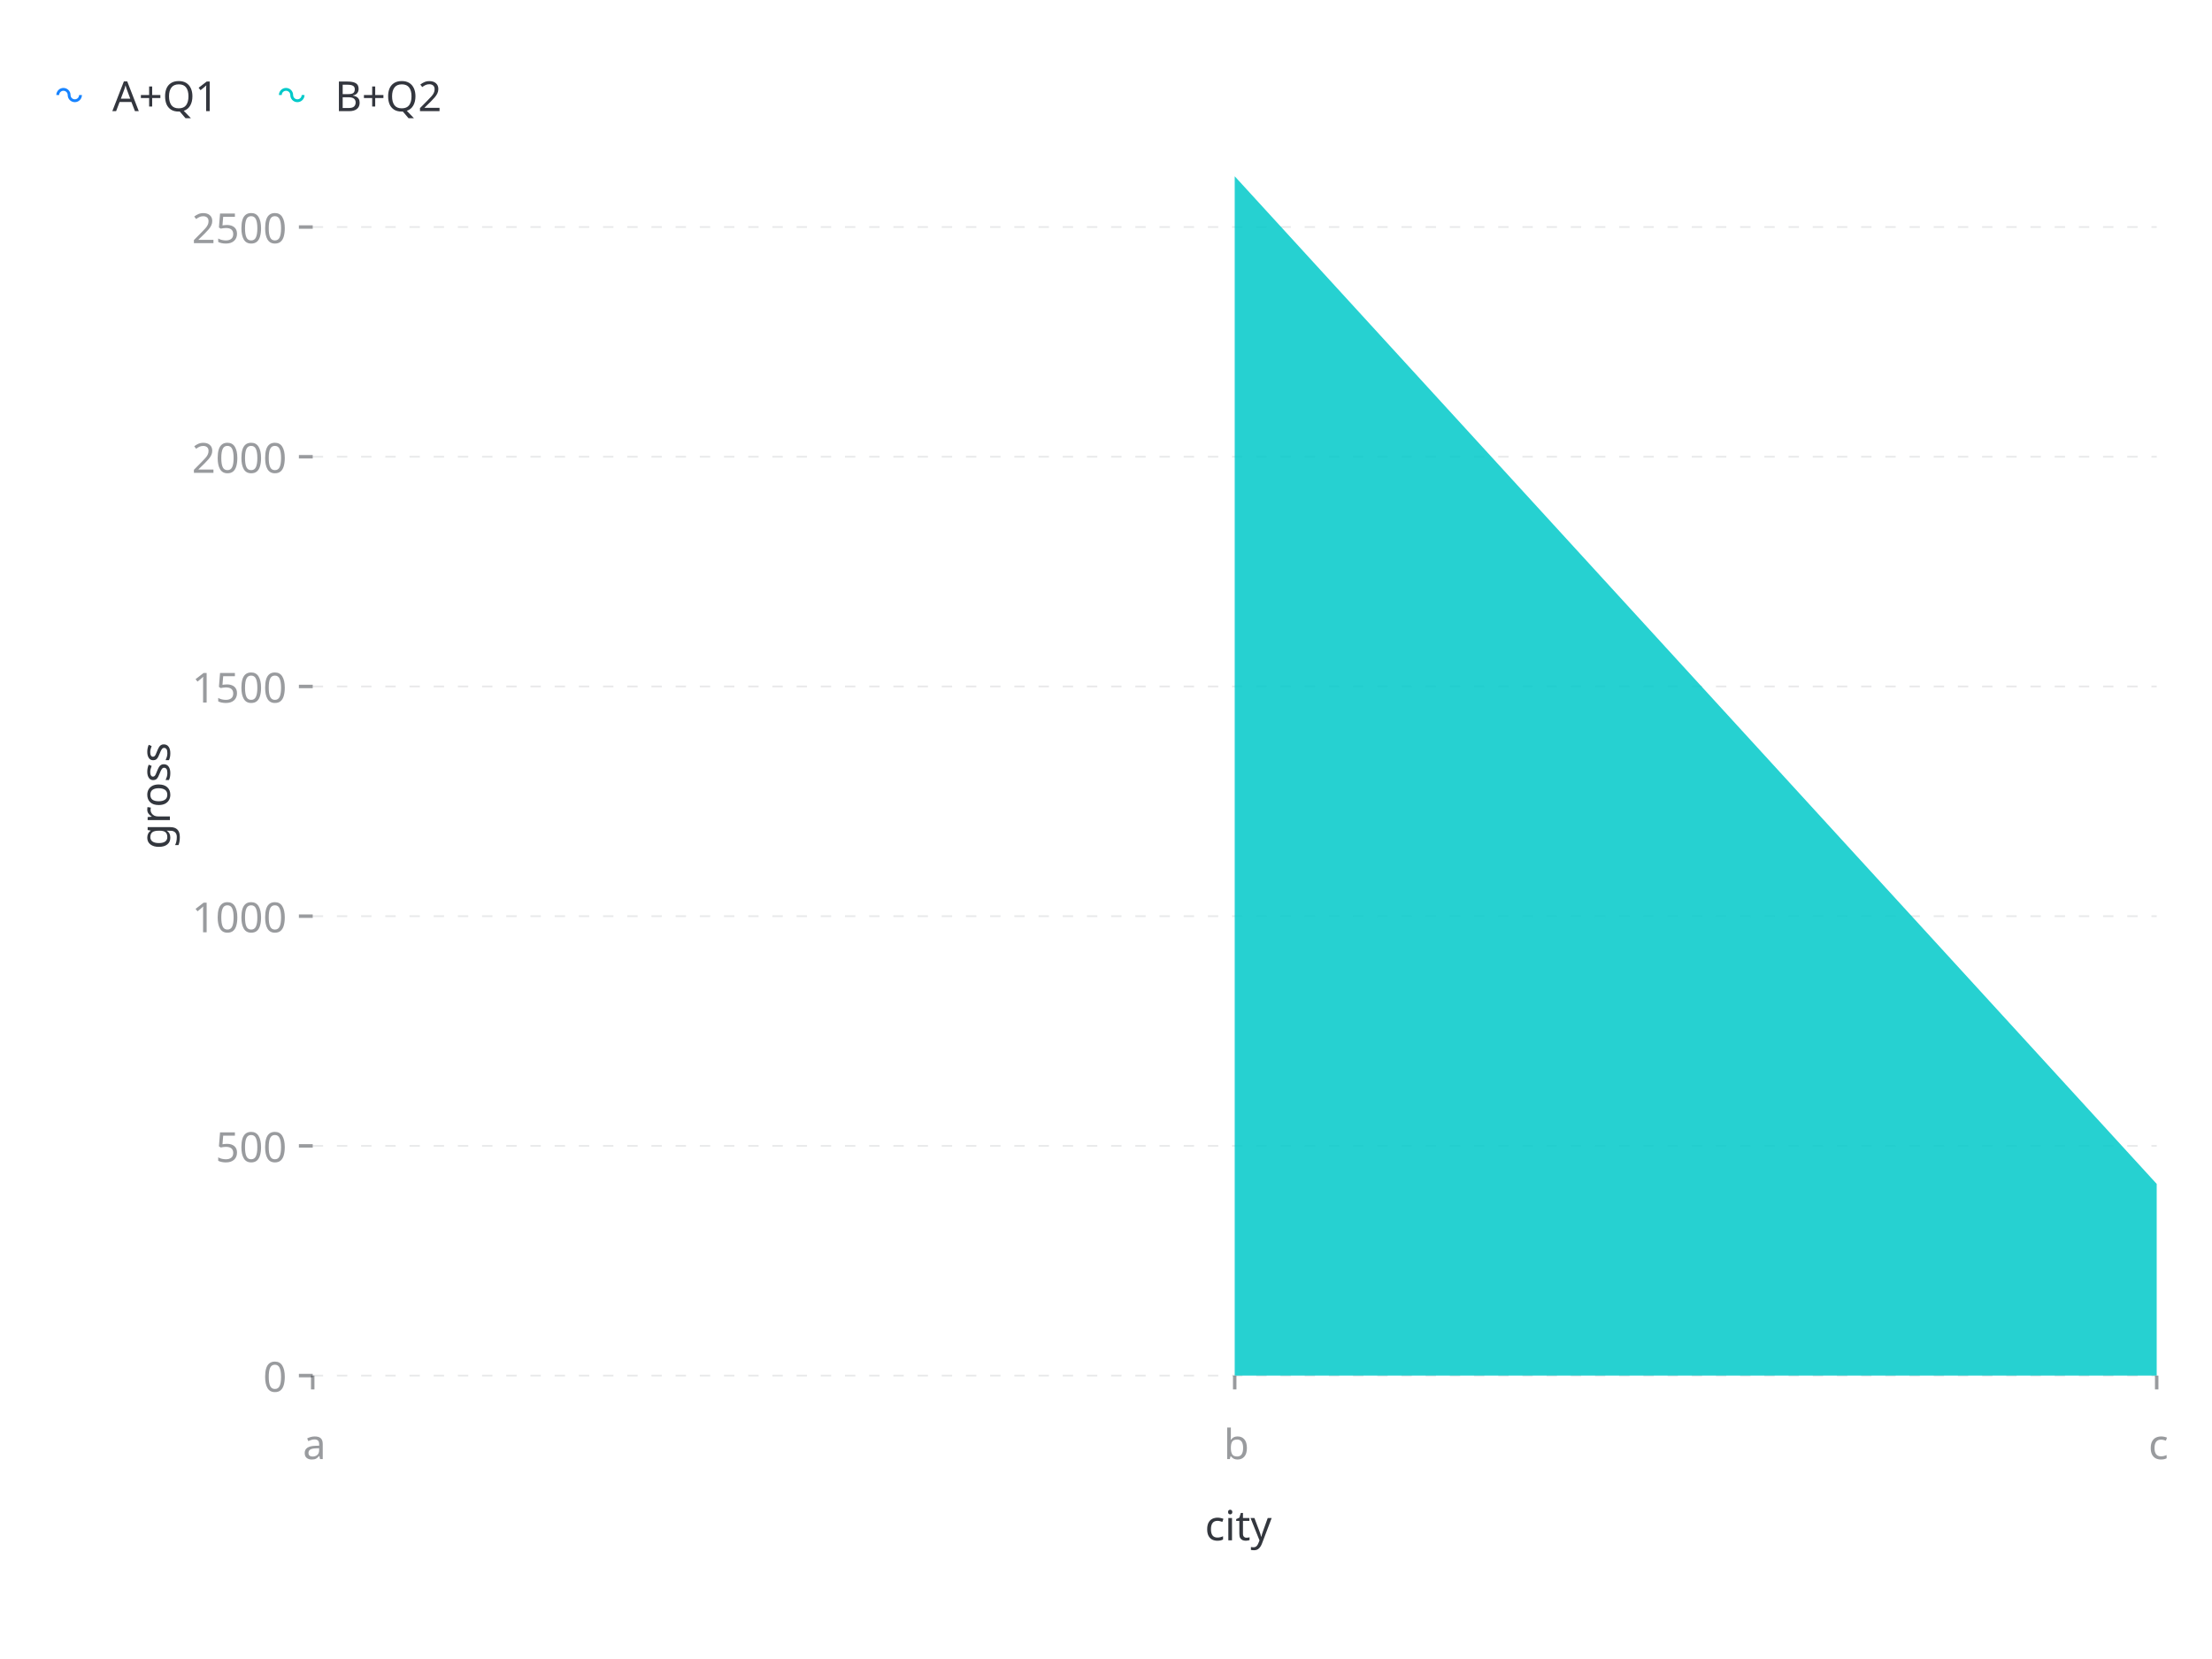
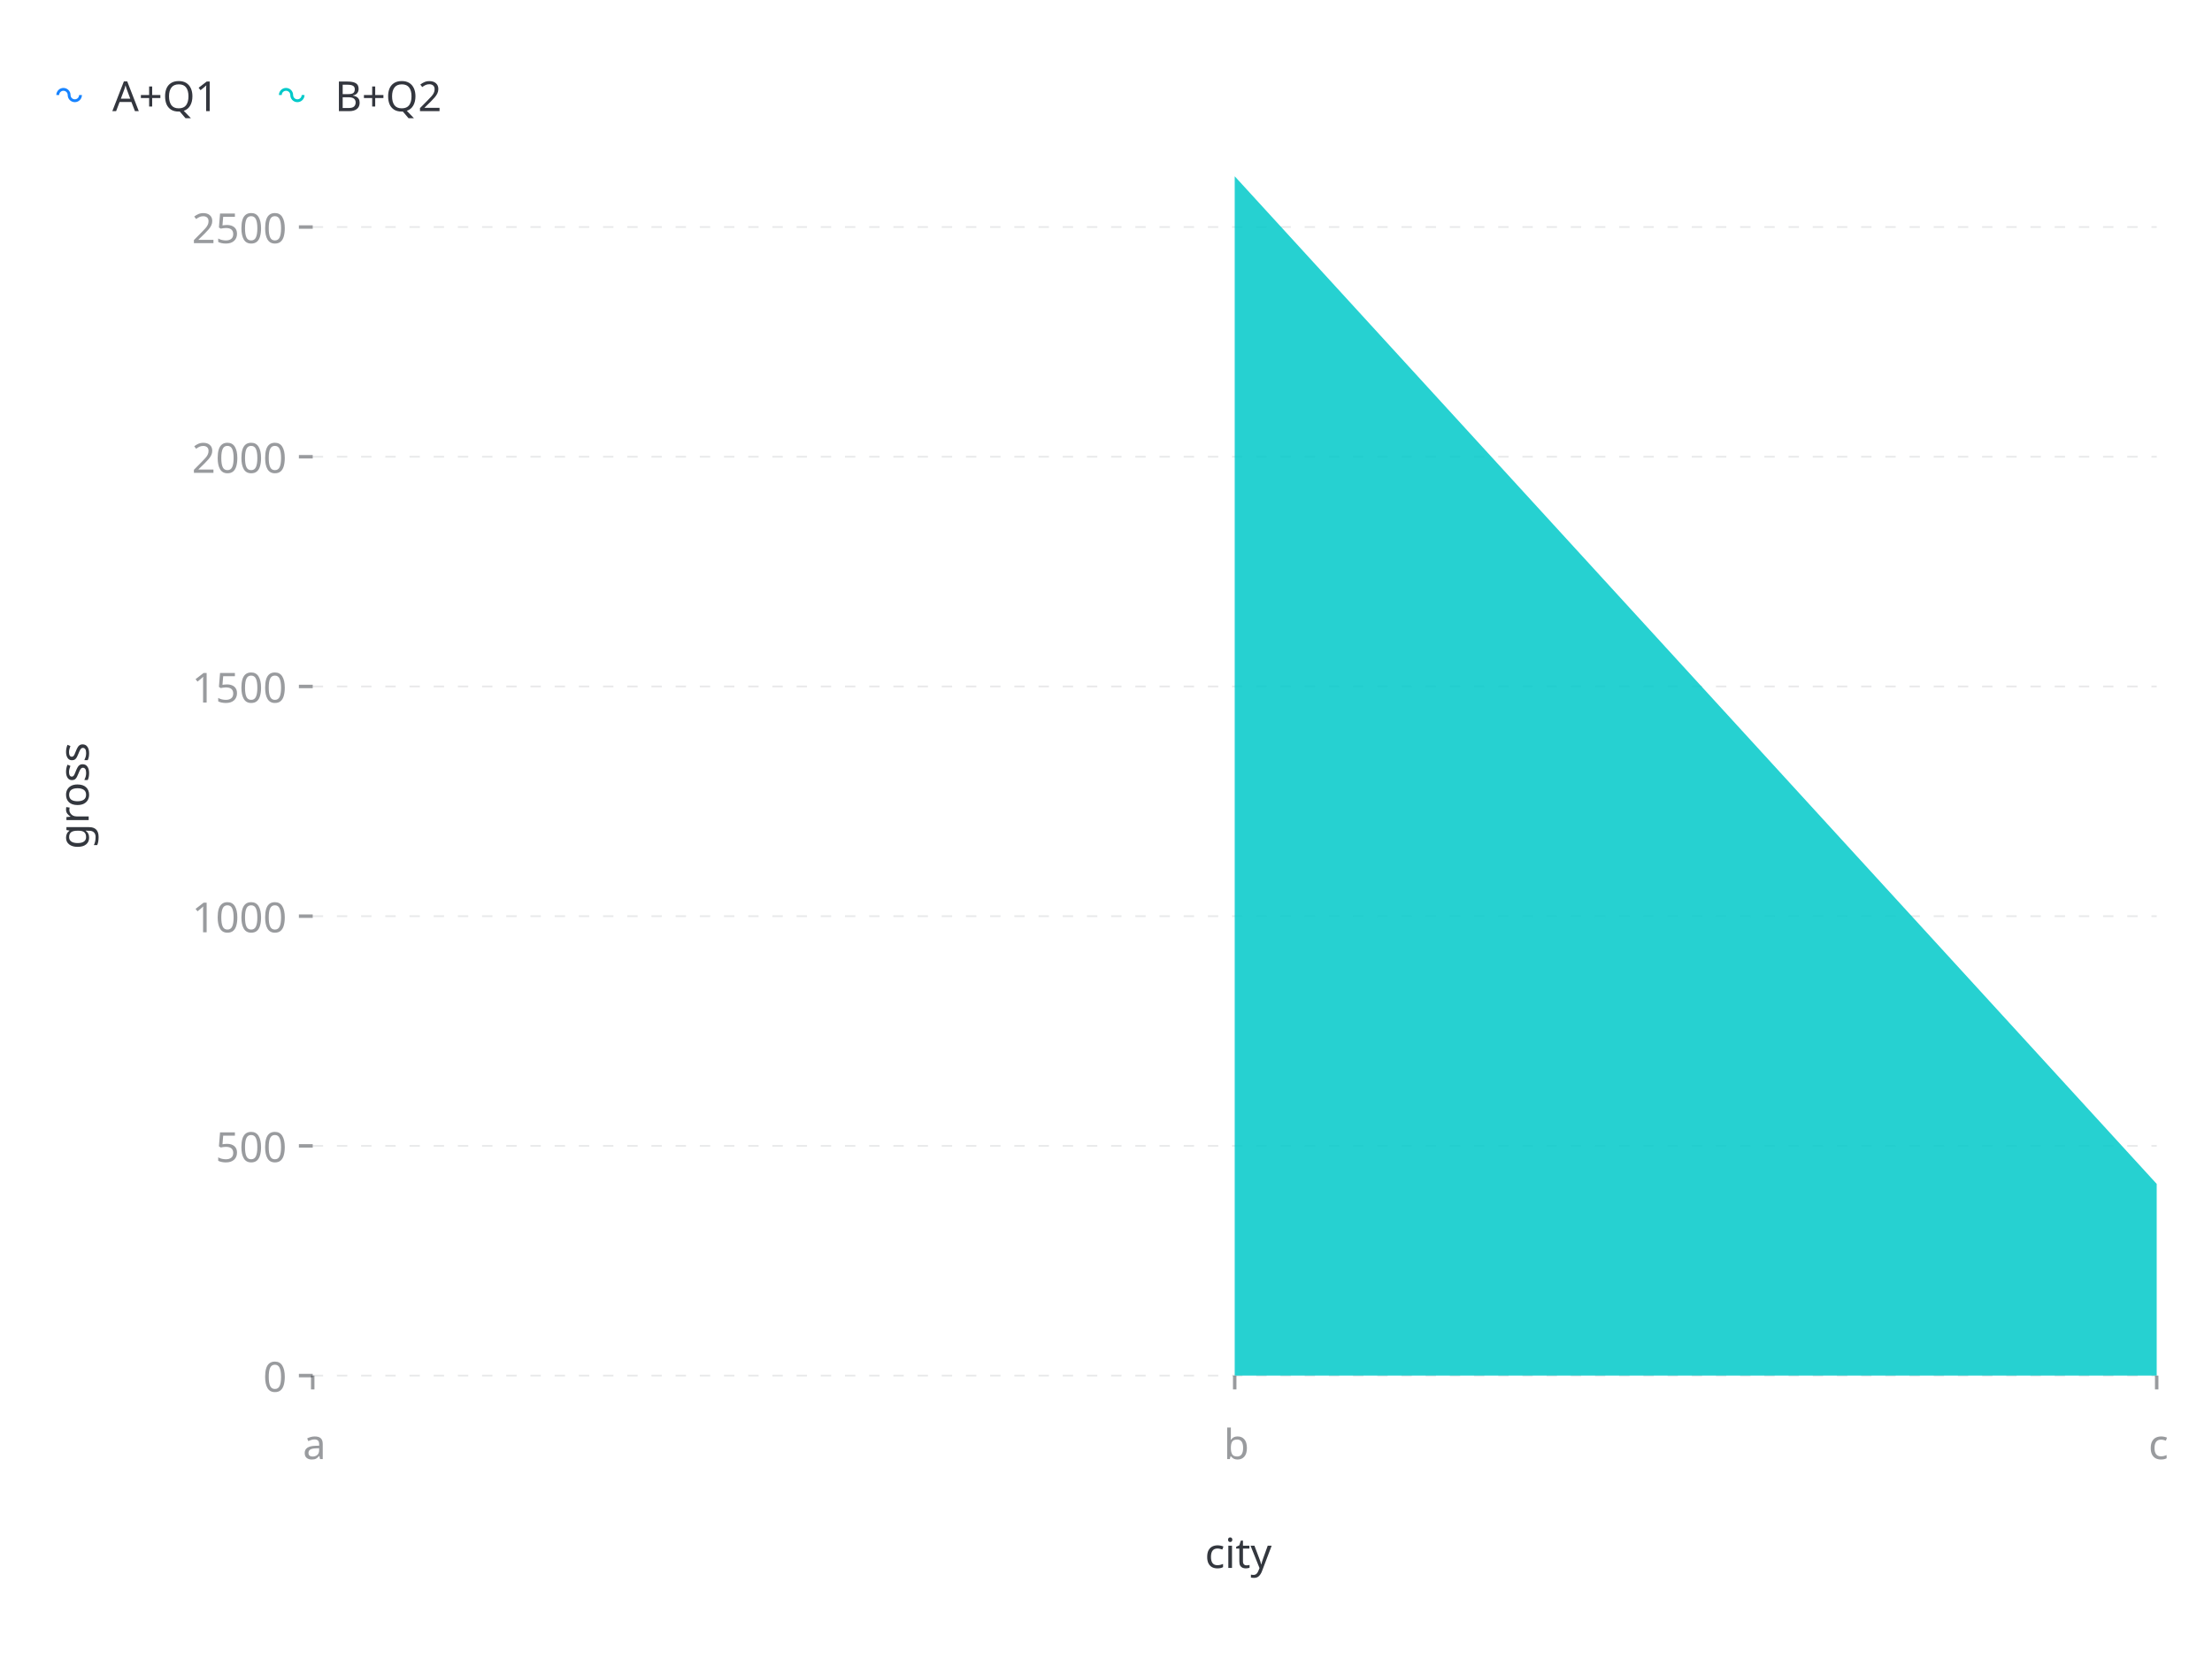
<svg xmlns="http://www.w3.org/2000/svg" width="640" height="480" style="background: transparent;" color-interpolation-filters="sRGB">
  <defs>
    <clipPath transform="matrix(1,0,0,1,-16,-16)" id="clip-path-53-29">
      <use href="#g-svg-53" transform="matrix(1,0,0,1,16,16)" />
    </clipPath>
  </defs>
  <g id="g-svg-camera">
    <g id="g-root" fill="none">
      <g id="g-svg-14" fill="none" class="view">
        <g>
          <path id="g-svg-15" fill="rgba(0,0,0,0)" class="area" d="M 0,0 l 640,0 l 0,480 l-640 0 z" x="0" y="0" width="640" height="480" />
        </g>
        <g>
          <path id="g-svg-16" fill="rgba(0,0,0,0)" class="area" d="M 16,16 l 608,0 l 0,448 l-608 0 z" x="16" y="16" width="608" height="448" />
        </g>
        <g>
          <path id="g-svg-17" fill="rgba(0,0,0,0)" class="area" d="M 90.48,51 l 533.52,0 l 0,347 l-533.52 0 z" x="90.48" y="51" width="533.52" height="347" />
        </g>
        <g>
          <path id="g-svg-18" fill="rgba(0,0,0,0)" class="area" d="M 90.48,51 l 533.52,0 l 0,347 l-533.52 0 z" x="90.48" y="51" width="533.52" height="347" />
        </g>
        <g id="g-svg-19" fill="none" class="component">
          <g id="g-svg-22" fill="none" x="16" y="16" width="608" height="23" transform="matrix(1,0,0,1,16,16)">
            <g id="g-svg-23" fill="none" class="legend-category" width="130.24" height="23">
              <g id="g-svg-24" fill="none" class="legend-title-group">
                <g id="g-svg-25" fill="none" width="130.24" height="23" class="legend-title" />
              </g>
              <g id="g-svg-26" fill="none" class="legend-items-group">
                <g id="g-svg-27" fill="none" width="130.24" height="23" x="0" y="0" class="legend-items">
                  <g id="g-svg-28" fill="none" x="0" y="0" class="items-navigator">
                    <g id="g-svg-29" fill="none" class="navigator-content-group" clip-path="url(#clip-path-53-29)">
                      <g id="g-svg-30" fill="none" class="navigator-play-window">
                        <g id="g-svg-48" fill="none" class="items-item-page">
                          <g id="g-svg-32" fill="none" class="items-item" x="0" y="0" width="52.4" height="23">
                            <g id="g-svg-38" fill="none" class="legend-category-item-background-group">
                              <g>
                                <path id="g-svg-39" fill="rgba(0,0,0,0)" class="legend-category-item-background" d="M 0,0 l 52.4,0 l 0,23 l-52.4 0 z" width="52.4" height="23" visibility="visible" />
                              </g>
                            </g>
                            <g id="g-svg-33" fill="none" transform="matrix(0.411612,0,0,0.411612,4,11.5)" class="legend-category-item-marker-group">
                              <g>
                                <path id="g-svg-34" fill="none" d="M -8,0 A 4 4 0 1 1 0 0 A 4 4 0 1 0 8 0" stroke="rgba(23,131,255,1)" stroke-width="2" class="legend-category-item-marker" visibility="visible" />
                              </g>
                            </g>
                            <g id="g-svg-35" fill="none" transform="matrix(1,0,0,1,16,11.5)" class="legend-category-item-label-group">
                              <g>
                                <text id="g-svg-36" fill="rgba(29,33,41,1)" dominant-baseline="central" paint-order="stroke" dx="0.5" font-family="sans-serif" font-size="12" font-style="normal" font-variant="normal" font-weight="normal" stroke-width="1" text-anchor="left" class="legend-category-item-label" fill-opacity="0.9" visibility="visible">
                                  A+Q1
                                </text>
                              </g>
                            </g>
                            <g id="g-svg-37" fill="none" class="legend-category-item-value-group" />
                          </g>
                          <g id="g-svg-40" fill="none" transform="matrix(1,0,0,1,64.4,0)" class="items-item" x="64.4" y="0" width="53.84" height="23">
                            <g id="g-svg-46" fill="none" class="legend-category-item-background-group">
                              <g>
                                <path id="g-svg-47" fill="rgba(0,0,0,0)" class="legend-category-item-background" d="M 0,0 l 53.84,0 l 0,23 l-53.84 0 z" width="53.84" height="23" visibility="visible" />
                              </g>
                            </g>
                            <g id="g-svg-41" fill="none" transform="matrix(0.411612,0,0,0.411612,4,11.5)" class="legend-category-item-marker-group">
                              <g>
                                <path id="g-svg-42" fill="none" d="M -8,0 A 4 4 0 1 1 0 0 A 4 4 0 1 0 8 0" stroke="rgba(0,201,201,1)" stroke-width="2" class="legend-category-item-marker" visibility="visible" />
                              </g>
                            </g>
                            <g id="g-svg-43" fill="none" transform="matrix(1,0,0,1,16,11.5)" class="legend-category-item-label-group">
                              <g>
                                <text id="g-svg-44" fill="rgba(29,33,41,1)" dominant-baseline="central" paint-order="stroke" dx="0.5" font-family="sans-serif" font-size="12" font-style="normal" font-variant="normal" font-weight="normal" stroke-width="1" text-anchor="left" class="legend-category-item-label" fill-opacity="0.9" visibility="visible">
                                  B+Q2
                                </text>
                              </g>
                            </g>
                            <g id="g-svg-45" fill="none" class="legend-category-item-value-group" />
                          </g>
                        </g>
                      </g>
                    </g>
                    <g id="g-svg-31" fill="none" class="navigator-controller" />
                    <g>
                      <path id="g-svg-53" fill="none" d="M 0,0 l 118.24,0 l 0,23 l-118.24 0 z" class="navigator-clip-path" width="118.24" height="23" />
                    </g>
                  </g>
                </g>
              </g>
            </g>
          </g>
        </g>
        <g id="g-svg-20" fill="none" class="component">
          <g id="g-svg-54" fill="none" class="axis">
            <g id="g-svg-55" fill="none" class="axis-grid-group" />
            <g id="g-svg-56" fill="none" class="axis-main-group">
              <g id="g-svg-57" fill="none" class="axis-line-group">
                <g>
                  <line id="g-svg-58" fill="none" x1="90.48" y1="398" x2="624" y2="398" class="axis-line axis-line" stroke-width="0.5" stroke="rgba(29,33,41,1)" stroke-opacity="0.45" opacity="0" />
                </g>
              </g>
              <g id="g-svg-59" fill="none" class="axis-tick-group">
                <g id="g-svg-60" fill="none" transform="matrix(1,0,0,1,90.48,398)" class="axis-tick">
                  <g>
                    <line id="g-svg-63" fill="none" x1="0" y1="0" x2="0" y2="4" class="axis-tick-item" stroke-width="1" stroke="rgba(29,33,41,1)" opacity="0.45" />
                  </g>
                </g>
                <g id="g-svg-61" fill="none" transform="matrix(1,0,0,1,357.24,398)" class="axis-tick">
                  <g>
                    <line id="g-svg-64" fill="none" x1="0" y1="0" x2="0" y2="4" class="axis-tick-item" stroke-width="1" stroke="rgba(29,33,41,1)" opacity="0.45" />
                  </g>
                </g>
                <g id="g-svg-62" fill="none" transform="matrix(1,0,0,1,624,398)" class="axis-tick">
                  <g>
                    <line id="g-svg-65" fill="none" x1="0" y1="0" x2="0" y2="4" class="axis-tick-item" stroke-width="1" stroke="rgba(29,33,41,1)" opacity="0.45" />
                  </g>
                </g>
              </g>
              <g id="g-svg-66" fill="none" class="axis-label-group">
                <g id="g-svg-67" fill="none" transform="matrix(1,0,0,1,90.48,406)" class="axis-label">
                  <g>
                    <text id="g-svg-70" fill="rgba(29,33,41,1)" dominant-baseline="central" paint-order="stroke" dx="0.5" font-family="sans-serif" font-size="12" font-style="normal" font-variant="normal" font-weight="normal" stroke-width="1" text-anchor="middle" class="axis-label-item" dy="11.5px" opacity="0.45" visibility="visible">
                      a
                    </text>
                  </g>
                </g>
                <g id="g-svg-68" fill="none" transform="matrix(1,0,0,1,357.24,406)" class="axis-label">
                  <g>
                    <text id="g-svg-71" fill="rgba(29,33,41,1)" dominant-baseline="central" paint-order="stroke" dx="0.5" font-family="sans-serif" font-size="12" font-style="normal" font-variant="normal" font-weight="normal" stroke-width="1" text-anchor="middle" class="axis-label-item" dy="11.5px" opacity="0.45" visibility="visible">
                      b
                    </text>
                  </g>
                </g>
                <g id="g-svg-69" fill="none" transform="matrix(1,0,0,1,624,406)" class="axis-label">
                  <g>
                    <text id="g-svg-72" fill="rgba(29,33,41,1)" dominant-baseline="central" paint-order="stroke" dx="0.5" font-family="sans-serif" font-size="12" font-style="normal" font-variant="normal" font-weight="normal" stroke-width="1" text-anchor="middle" class="axis-label-item" dy="11.5px" opacity="0.45" visibility="visible">
                      c
                    </text>
                  </g>
                </g>
              </g>
            </g>
            <g id="g-svg-73" fill="none" transform="matrix(1,0,0,1,357.77,452.5)" class="axis-title-group">
-               <g>
+               <g transform="matrix(1,0,0,1,0,8)">
                <text id="g-svg-74" fill="rgba(29,33,41,1)" dominant-baseline="central" paint-order="stroke" dx="0.5" font-family="sans-serif" font-size="12" font-style="normal" font-variant="normal" font-weight="normal" stroke-width="1" text-anchor="middle" class="axis-title" dy="-11.5px" opacity="0.9">
                  city
                </text>
              </g>
            </g>
          </g>
        </g>
        <g id="g-svg-21" fill="none" class="component">
          <g id="g-svg-75" fill="none" class="axis">
            <g id="g-svg-76" fill="none" class="axis-grid-group">
              <g id="g-svg-77" fill="none" class="axis-grid">
                <g id="g-svg-78" fill="none" class="grid-line-group">
                  <g>
                    <path id="g-svg-80" fill="none" class="grid-line" stroke="rgba(29,33,41,1)" stroke-width="0.5" stroke-dasharray="3,4" d="M 90.48,398 L 624,398" stroke-opacity="0.1" />
                  </g>
                  <g>
                    <path id="g-svg-81" fill="none" class="grid-line" stroke="rgba(29,33,41,1)" stroke-width="0.5" stroke-dasharray="3,4" d="M 90.48,331.538 L 624,331.538" stroke-opacity="0.1" />
                  </g>
                  <g>
                    <path id="g-svg-82" fill="none" class="grid-line" stroke="rgba(29,33,41,1)" stroke-width="0.5" stroke-dasharray="3,4" d="M 90.48,265.075 L 624,265.075" stroke-opacity="0.1" />
                  </g>
                  <g>
                    <path id="g-svg-83" fill="none" class="grid-line" stroke="rgba(29,33,41,1)" stroke-width="0.5" stroke-dasharray="3,4" d="M 90.48,198.613 L 624,198.613" stroke-opacity="0.1" />
                  </g>
                  <g>
                    <path id="g-svg-84" fill="none" class="grid-line" stroke="rgba(29,33,41,1)" stroke-width="0.5" stroke-dasharray="3,4" d="M 90.48,132.151 L 624,132.151" stroke-opacity="0.1" />
                  </g>
                  <g>
                    <path id="g-svg-85" fill="none" class="grid-line" stroke="rgba(29,33,41,1)" stroke-width="0.5" stroke-dasharray="3,4" d="M 90.48,65.688 L 624,65.688" stroke-opacity="0.1" />
                  </g>
                </g>
                <g id="g-svg-79" fill="none" class="grid-region-group" />
              </g>
            </g>
            <g id="g-svg-86" fill="none" class="axis-main-group">
              <g id="g-svg-87" fill="none" class="axis-line-group">
                <g>
                  <line id="g-svg-88" fill="none" x1="90.48" y1="398" x2="90.48" y2="51" class="axis-line axis-line" stroke-width="0.5" stroke="rgba(29,33,41,1)" stroke-opacity="0.45" opacity="0" />
                </g>
              </g>
              <g id="g-svg-89" fill="none" class="axis-tick-group">
                <g id="g-svg-90" fill="none" transform="matrix(1,0,0,1,90.48,398)" class="axis-tick">
                  <g>
                    <line id="g-svg-96" fill="none" x1="0" y1="0" x2="-4" y2="0" class="axis-tick-item" stroke-width="1" stroke="rgba(29,33,41,1)" opacity="0.45" />
                  </g>
                </g>
                <g id="g-svg-91" fill="none" transform="matrix(1,0,0,1,90.48,331.5376)" class="axis-tick">
                  <g>
                    <line id="g-svg-97" fill="none" x1="0" y1="0" x2="-4" y2="0" class="axis-tick-item" stroke-width="1" stroke="rgba(29,33,41,1)" opacity="0.45" />
                  </g>
                </g>
                <g id="g-svg-92" fill="none" transform="matrix(1,0,0,1,90.48,265.0753)" class="axis-tick">
                  <g>
                    <line id="g-svg-98" fill="none" x1="0" y1="0" x2="-4" y2="0" class="axis-tick-item" stroke-width="1" stroke="rgba(29,33,41,1)" opacity="0.45" />
                  </g>
                </g>
                <g id="g-svg-93" fill="none" transform="matrix(1,0,0,1,90.48,198.6129)" class="axis-tick">
                  <g>
                    <line id="g-svg-99" fill="none" x1="0" y1="0" x2="-4" y2="0" class="axis-tick-item" stroke-width="1" stroke="rgba(29,33,41,1)" opacity="0.45" />
                  </g>
                </g>
                <g id="g-svg-94" fill="none" transform="matrix(1,0,0,1,90.48,132.1505)" class="axis-tick">
                  <g>
                    <line id="g-svg-100" fill="none" x1="0" y1="0" x2="-4" y2="0" class="axis-tick-item" stroke-width="1" stroke="rgba(29,33,41,1)" opacity="0.45" />
                  </g>
                </g>
                <g id="g-svg-95" fill="none" transform="matrix(1,0,0,1,90.48,65.68818)" class="axis-tick">
                  <g>
                    <line id="g-svg-101" fill="none" x1="0" y1="0" x2="-4" y2="0" class="axis-tick-item" stroke-width="1" stroke="rgba(29,33,41,1)" opacity="0.45" />
                  </g>
                </g>
              </g>
              <g id="g-svg-102" fill="none" class="axis-label-group">
                <g id="g-svg-103" fill="none" transform="matrix(1,0,0,1,82.48,398)" class="axis-label">
                  <g>
                    <text id="g-svg-109" fill="rgba(29,33,41,1)" dominant-baseline="central" paint-order="stroke" dx="0.5" font-family="sans-serif" font-size="12" font-style="normal" font-variant="normal" font-weight="normal" stroke-width="1" text-anchor="end" class="axis-label-item" opacity="0.45" visibility="visible">
                      0
                    </text>
                  </g>
                </g>
                <g id="g-svg-104" fill="none" transform="matrix(1,0,0,1,82.48,331.5376)" class="axis-label">
                  <g>
                    <text id="g-svg-110" fill="rgba(29,33,41,1)" dominant-baseline="central" paint-order="stroke" dx="0.5" font-family="sans-serif" font-size="12" font-style="normal" font-variant="normal" font-weight="normal" stroke-width="1" text-anchor="end" class="axis-label-item" opacity="0.45" visibility="visible">
                      500
                    </text>
                  </g>
                </g>
                <g id="g-svg-105" fill="none" transform="matrix(1,0,0,1,82.48,265.0753)" class="axis-label">
                  <g>
                    <text id="g-svg-111" fill="rgba(29,33,41,1)" dominant-baseline="central" paint-order="stroke" dx="0.5" font-family="sans-serif" font-size="12" font-style="normal" font-variant="normal" font-weight="normal" stroke-width="1" text-anchor="end" class="axis-label-item" opacity="0.45" visibility="visible">
                      1000
                    </text>
                  </g>
                </g>
                <g id="g-svg-106" fill="none" transform="matrix(1,0,0,1,82.48,198.6129)" class="axis-label">
                  <g>
                    <text id="g-svg-112" fill="rgba(29,33,41,1)" dominant-baseline="central" paint-order="stroke" dx="0.5" font-family="sans-serif" font-size="12" font-style="normal" font-variant="normal" font-weight="normal" stroke-width="1" text-anchor="end" class="axis-label-item" opacity="0.45" visibility="visible">
                      1500
                    </text>
                  </g>
                </g>
                <g id="g-svg-107" fill="none" transform="matrix(1,0,0,1,82.48,132.1505)" class="axis-label">
                  <g>
                    <text id="g-svg-113" fill="rgba(29,33,41,1)" dominant-baseline="central" paint-order="stroke" dx="0.5" font-family="sans-serif" font-size="12" font-style="normal" font-variant="normal" font-weight="normal" stroke-width="1" text-anchor="end" class="axis-label-item" opacity="0.45" visibility="visible">
                      2000
                    </text>
                  </g>
                </g>
                <g id="g-svg-108" fill="none" transform="matrix(1,0,0,1,82.48,65.68818)" class="axis-label">
                  <g>
                    <text id="g-svg-114" fill="rgba(29,33,41,1)" dominant-baseline="central" paint-order="stroke" dx="0.5" font-family="sans-serif" font-size="12" font-style="normal" font-variant="normal" font-weight="normal" stroke-width="1" text-anchor="end" class="axis-label-item" opacity="0.45" visibility="visible">
                      2500
                    </text>
                  </g>
                </g>
              </g>
            </g>
            <g id="g-svg-115" fill="none" transform="matrix(1,0,0,1,28.5,230.25)" class="axis-title-group">
-               <g transform="matrix(0,-1,1,0,16,0.5)">
+               <g transform="matrix(0,-1,1,0,-7.5,0.5)">
                <text id="g-svg-116" fill="rgba(29,33,41,1)" dominant-baseline="central" paint-order="stroke" dx="0.5" font-family="sans-serif" font-size="12" font-style="normal" font-variant="normal" font-weight="normal" stroke-width="1" text-anchor="middle" class="axis-title" opacity="0.9">
                  gross
                </text>
              </g>
            </g>
          </g>
        </g>
        <g transform="matrix(1,0,0,1,90.48,51)">
          <path id="g-svg-117" fill="rgba(0,0,0,0)" class="plot" d="M 0,0 l 533.52,0 l 0,347 l-533.52 0 z" width="533.52" height="347" />
          <g id="g-svg-118" fill="none" class="main-layer">
            <g>
              <path id="g-svg-120" fill="rgba(23,131,255,1)" d="" fill-opacity="0.85" stroke-width="0" stroke="rgba(23,131,255,1)" class="element" />
            </g>
            <g>
              <path id="g-svg-121" fill="rgba(0,201,201,1)" d="M 266.76,0 L 533.52,291.54 L 533.52,347 L 266.76,347 Z" fill-opacity="0.85" stroke-width="0" stroke="rgba(0,201,201,1)" class="element" />
            </g>
          </g>
          <g id="g-svg-119" fill="none" class="label-layer" />
        </g>
      </g>
    </g>
  </g>
</svg>
